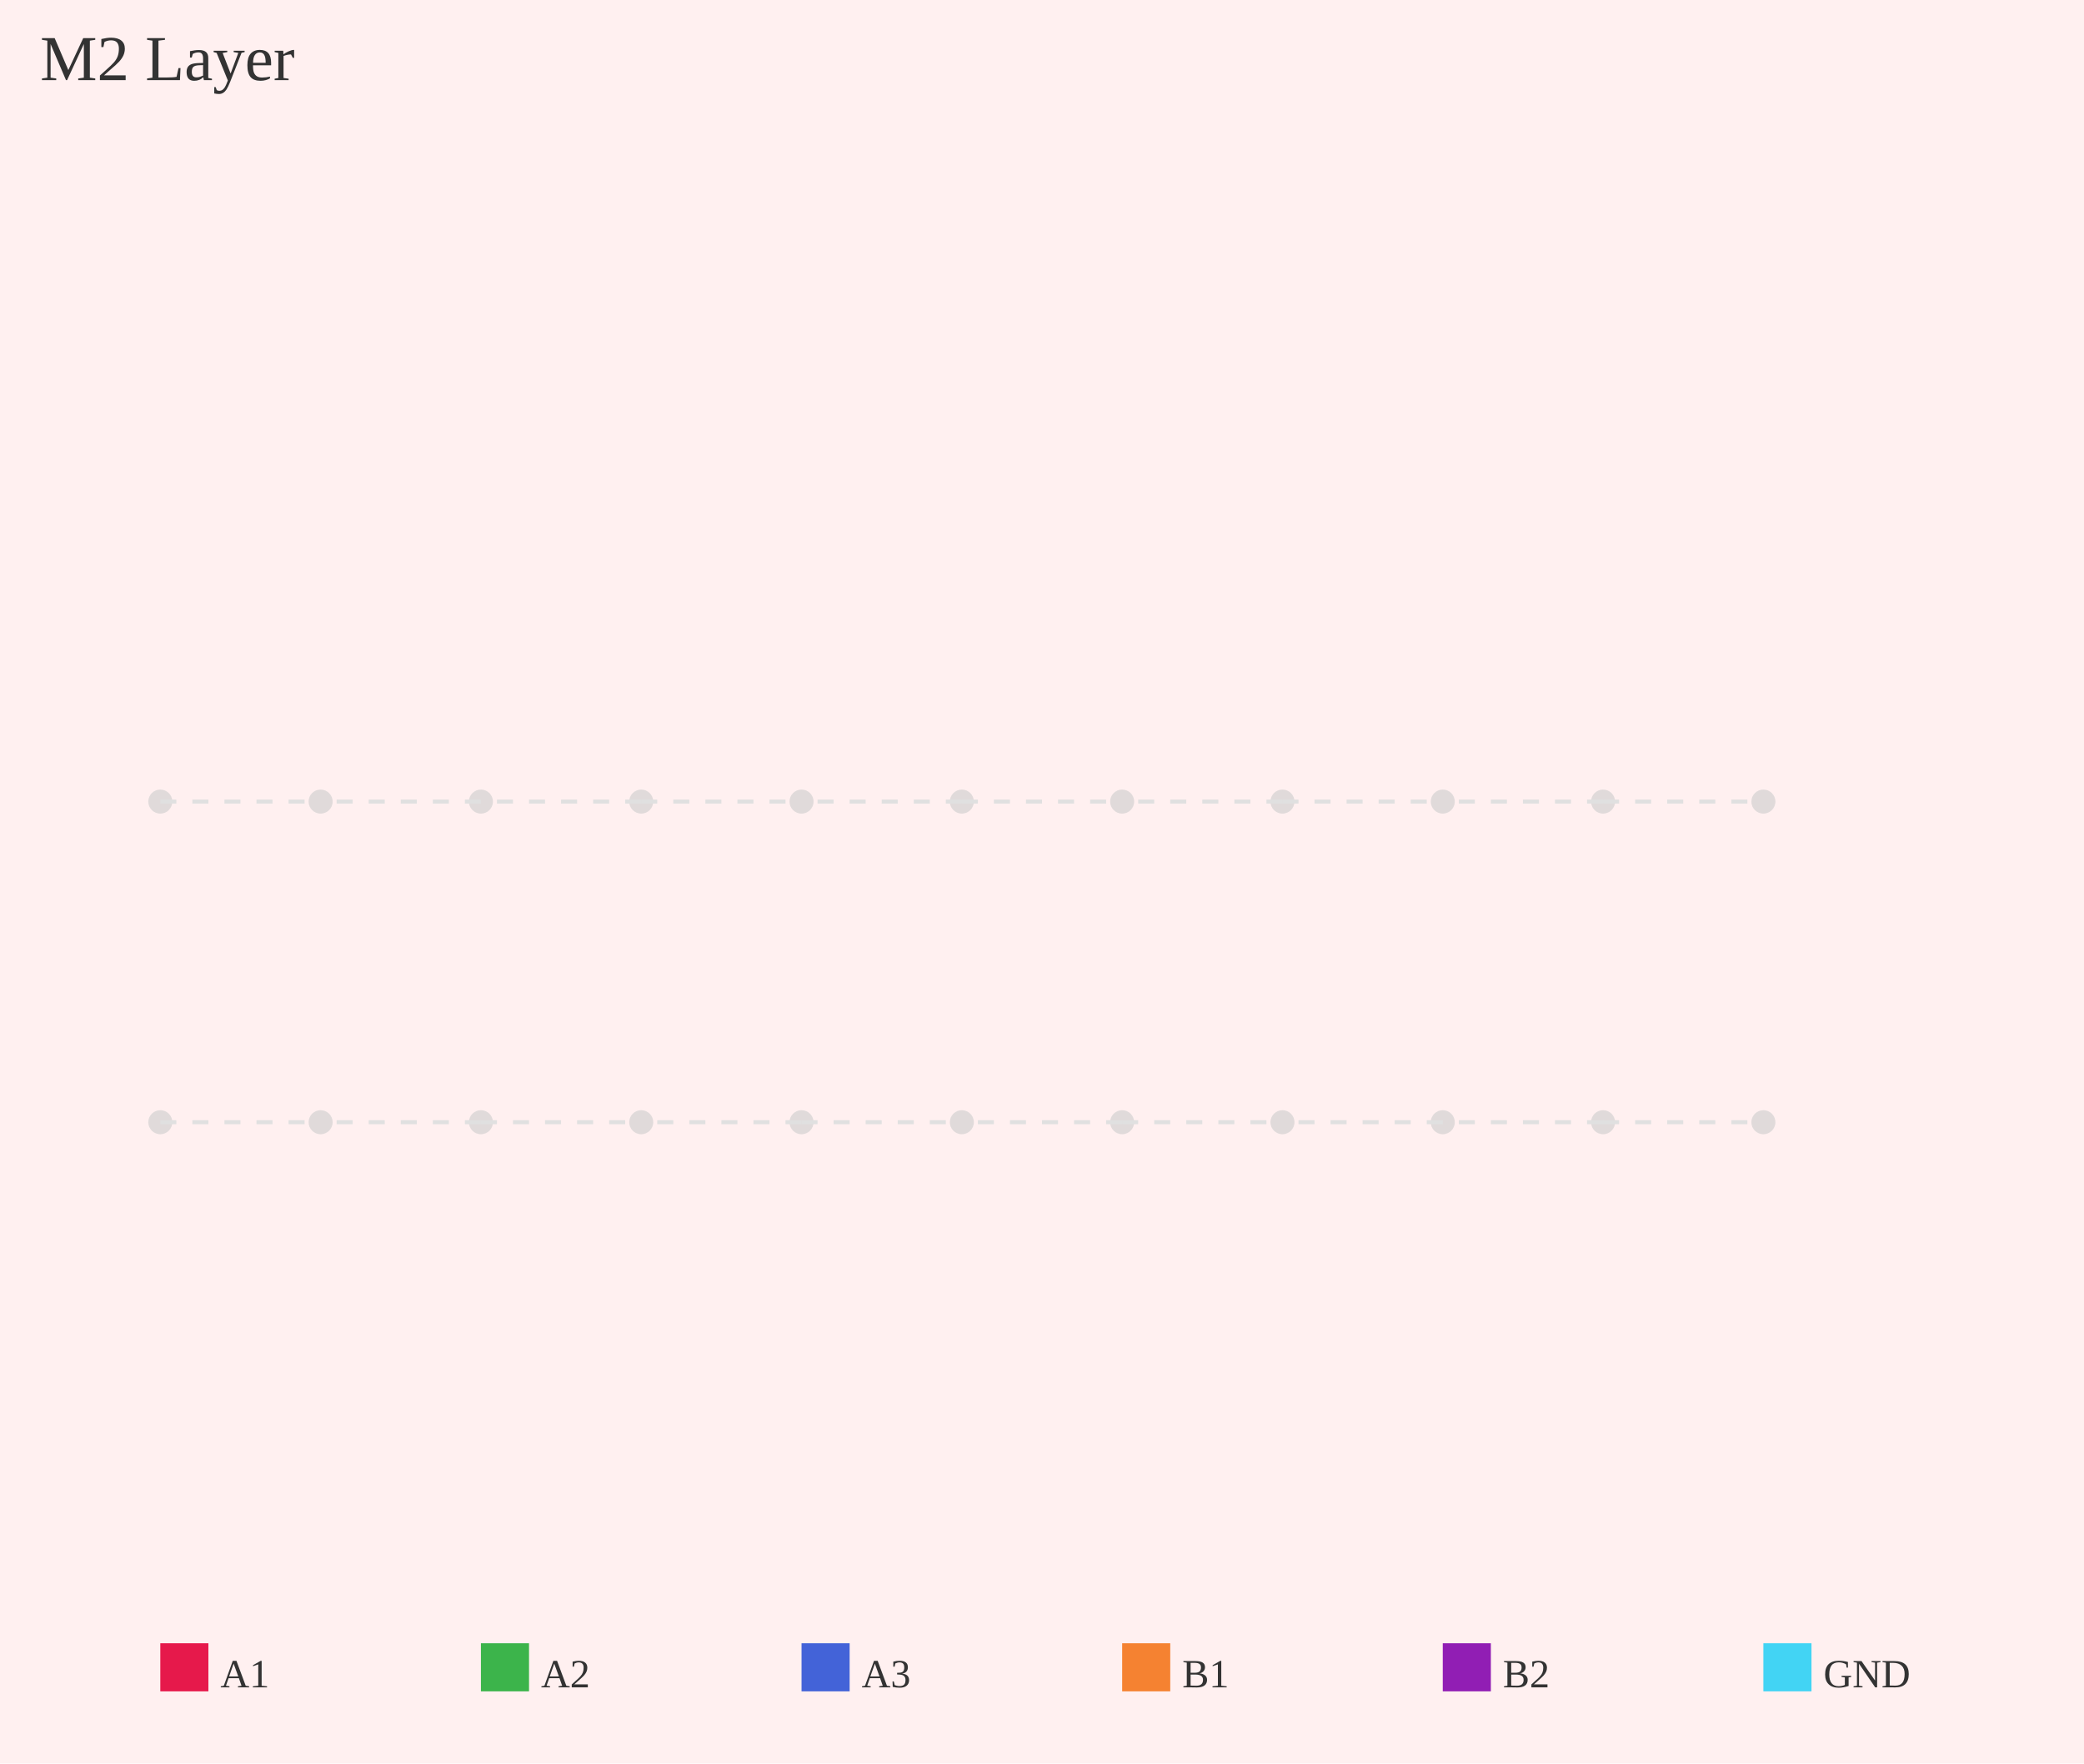
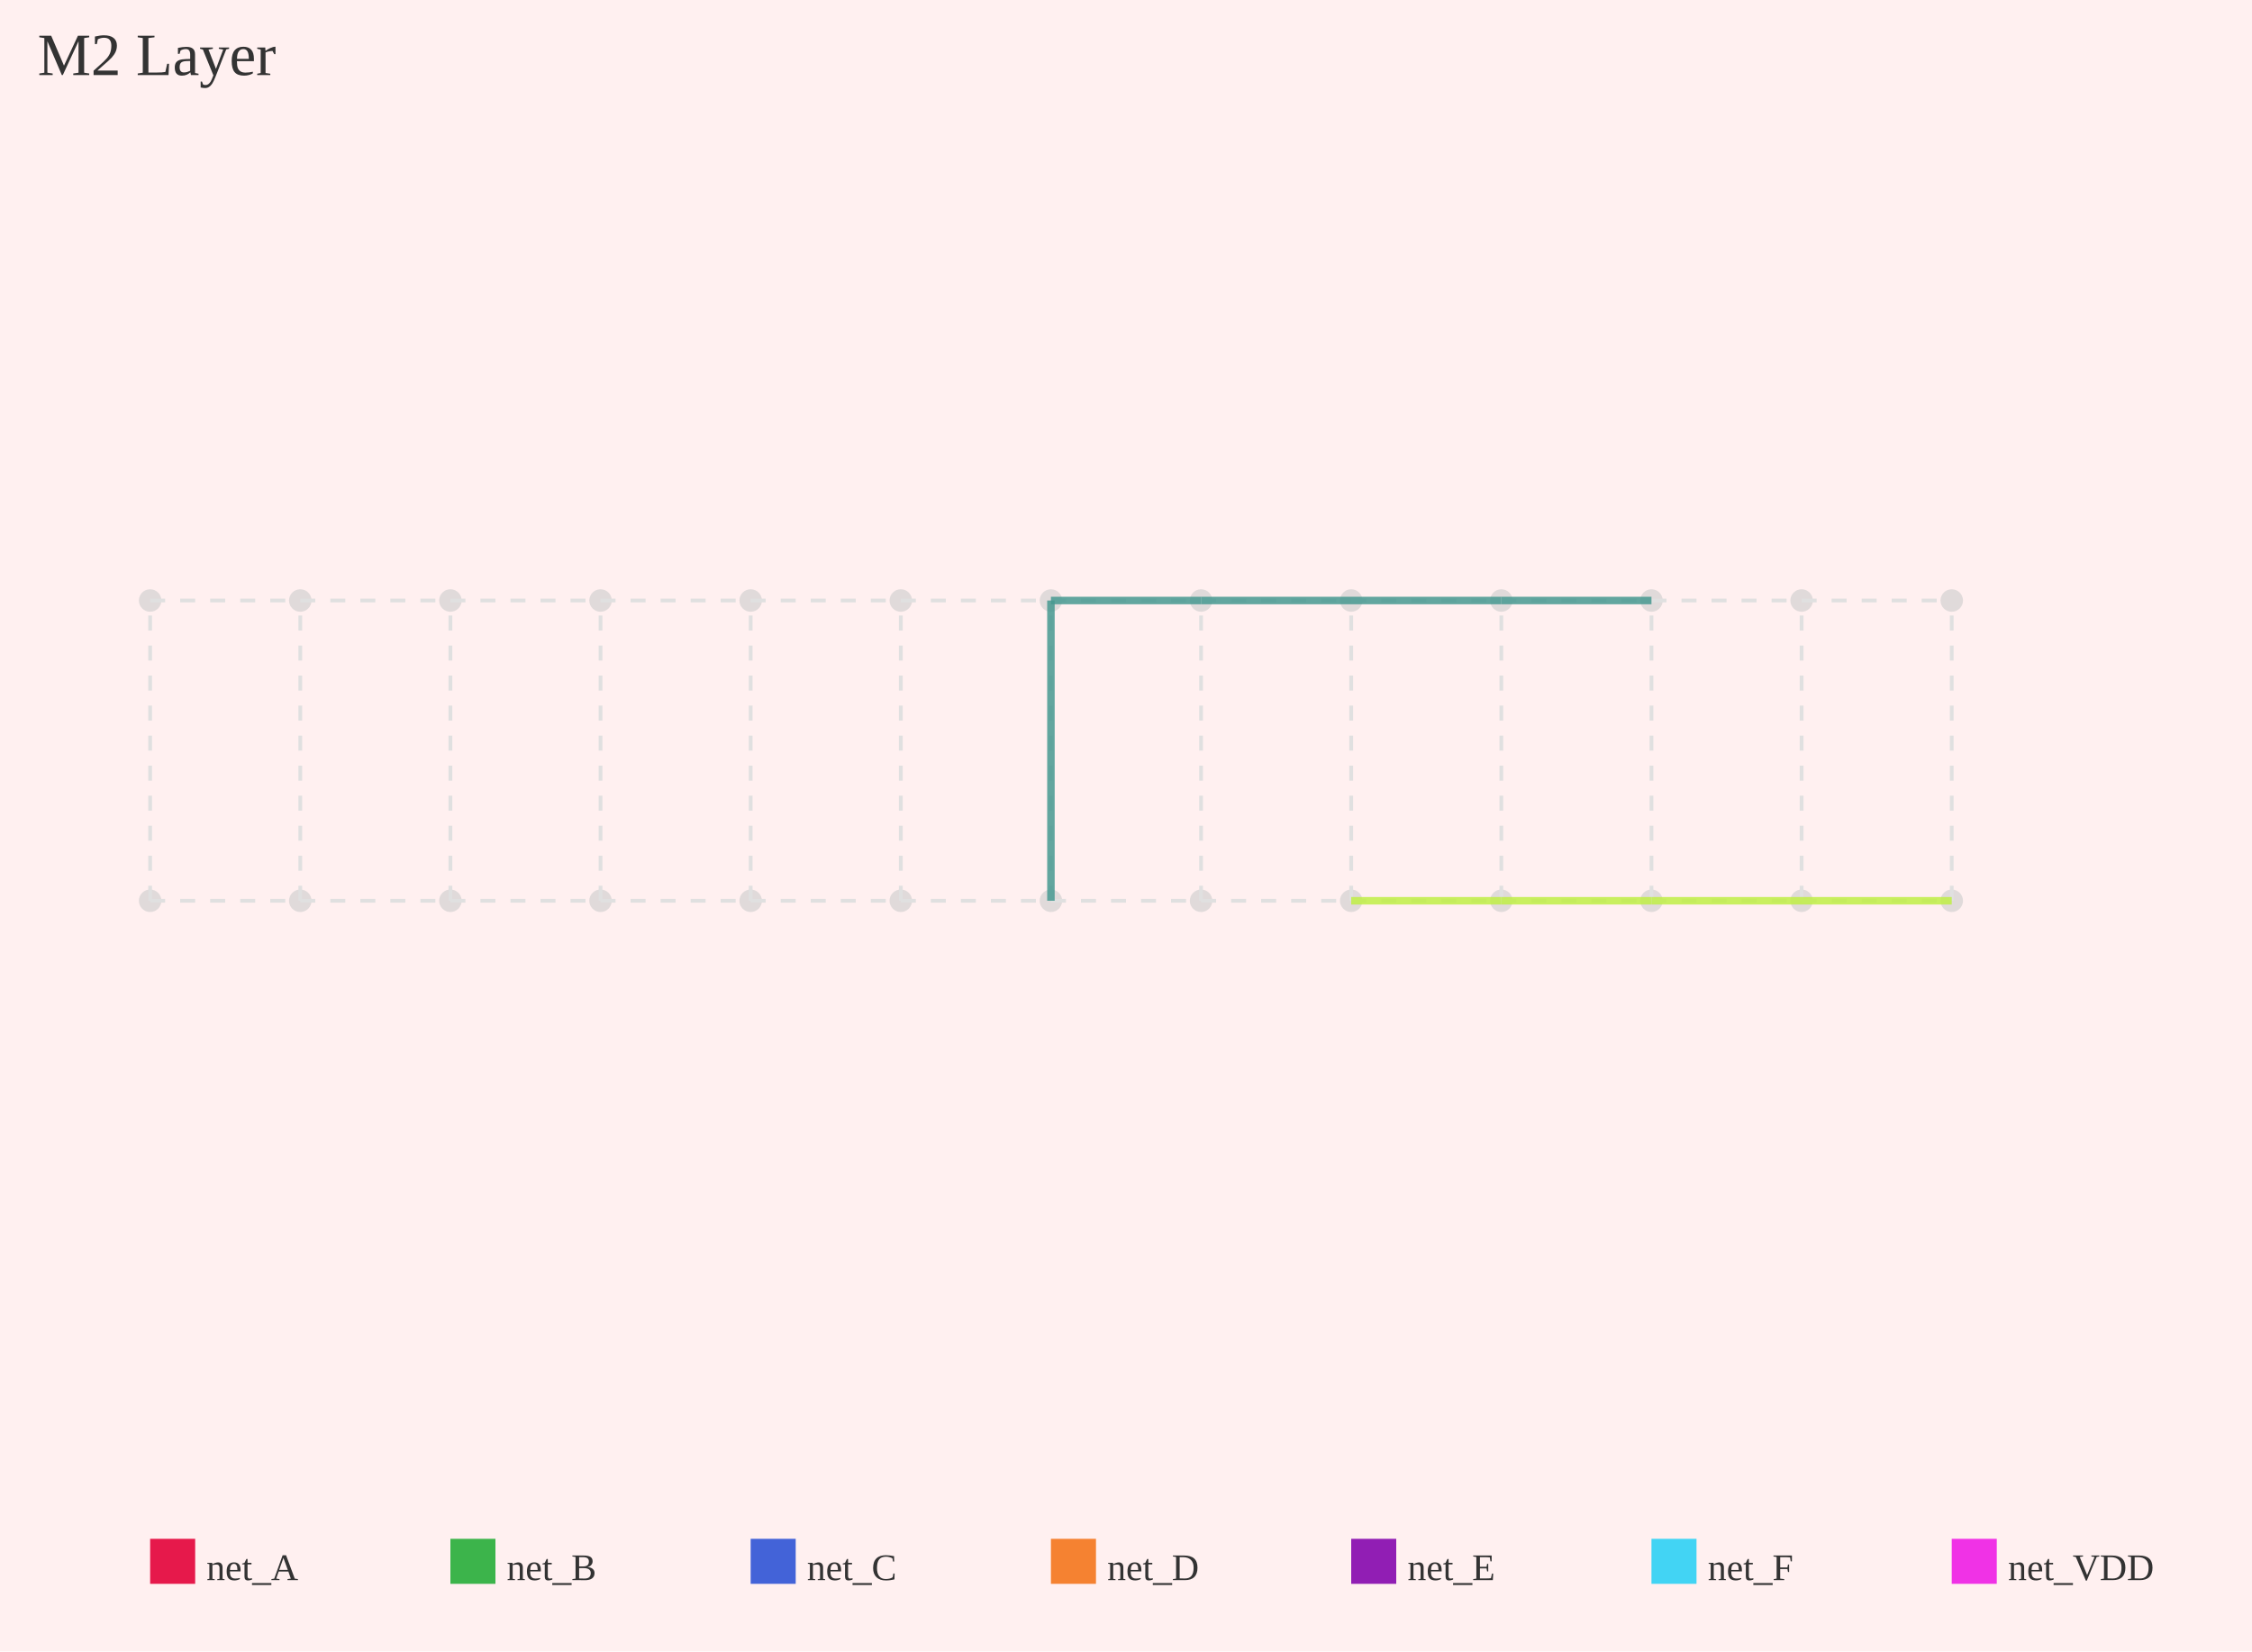
- <svg xmlns="http://www.w3.org/2000/svg" width="520" height="440">
-   <rect width="520" height="440" fill="#fff0f0" />
+ <svg xmlns="http://www.w3.org/2000/svg" width="600" height="440">
+   <rect width="600" height="440" fill="#fff0f0" />
  <text x="10" y="20" font-size="16" fill="#333">M2 Layer</text>
-   <circle cx="160" cy="200" r="3" fill="#cccccc" opacity="0.6" />
-   <circle cx="240" cy="200" r="3" fill="#cccccc" opacity="0.6" />
-   <circle cx="400" cy="280" r="3" fill="#cccccc" opacity="0.6" />
-   <circle cx="40" cy="280" r="3" fill="#cccccc" opacity="0.6" />
-   <circle cx="120" cy="280" r="3" fill="#cccccc" opacity="0.6" />
-   <circle cx="320" cy="200" r="3" fill="#cccccc" opacity="0.6" />
-   <circle cx="280" cy="280" r="3" fill="#cccccc" opacity="0.6" />
-   <circle cx="200" cy="280" r="3" fill="#cccccc" opacity="0.6" />
-   <circle cx="360" cy="280" r="3" fill="#cccccc" opacity="0.6" />
-   <circle cx="440" cy="280" r="3" fill="#cccccc" opacity="0.6" />
-   <circle cx="400" cy="200" r="3" fill="#cccccc" opacity="0.6" />
-   <circle cx="120" cy="200" r="3" fill="#cccccc" opacity="0.6" />
-   <circle cx="80" cy="280" r="3" fill="#cccccc" opacity="0.6" />
-   <circle cx="40" cy="200" r="3" fill="#cccccc" opacity="0.6" />
-   <circle cx="280" cy="200" r="3" fill="#cccccc" opacity="0.6" />
-   <circle cx="160" cy="280" r="3" fill="#cccccc" opacity="0.6" />
-   <circle cx="240" cy="280" r="3" fill="#cccccc" opacity="0.6" />
-   <circle cx="200" cy="200" r="3" fill="#cccccc" opacity="0.6" />
-   <circle cx="360" cy="200" r="3" fill="#cccccc" opacity="0.6" />
-   <circle cx="440" cy="200" r="3" fill="#cccccc" opacity="0.6" />
-   <circle cx="80" cy="200" r="3" fill="#cccccc" opacity="0.6" />
-   <circle cx="320" cy="280" r="3" fill="#cccccc" opacity="0.6" />
-   <line x1="160" y1="200" x2="200" y2="200" stroke="#e0e0e0" stroke-width="1" stroke-dasharray="4,4" />
-   <line x1="160" y1="200" x2="120" y2="200" stroke="#e0e0e0" stroke-width="1" stroke-dasharray="4,4" />
-   <line x1="240" y1="200" x2="280" y2="200" stroke="#e0e0e0" stroke-width="1" stroke-dasharray="4,4" />
-   <line x1="240" y1="200" x2="200" y2="200" stroke="#e0e0e0" stroke-width="1" stroke-dasharray="4,4" />
-   <line x1="400" y1="280" x2="440" y2="280" stroke="#e0e0e0" stroke-width="1" stroke-dasharray="4,4" />
-   <line x1="400" y1="280" x2="360" y2="280" stroke="#e0e0e0" stroke-width="1" stroke-dasharray="4,4" />
-   <line x1="40" y1="280" x2="80" y2="280" stroke="#e0e0e0" stroke-width="1" stroke-dasharray="4,4" />
-   <line x1="120" y1="280" x2="160" y2="280" stroke="#e0e0e0" stroke-width="1" stroke-dasharray="4,4" />
-   <line x1="120" y1="280" x2="80" y2="280" stroke="#e0e0e0" stroke-width="1" stroke-dasharray="4,4" />
-   <line x1="320" y1="200" x2="360" y2="200" stroke="#e0e0e0" stroke-width="1" stroke-dasharray="4,4" />
-   <line x1="320" y1="200" x2="280" y2="200" stroke="#e0e0e0" stroke-width="1" stroke-dasharray="4,4" />
-   <line x1="280" y1="280" x2="320" y2="280" stroke="#e0e0e0" stroke-width="1" stroke-dasharray="4,4" />
-   <line x1="280" y1="280" x2="240" y2="280" stroke="#e0e0e0" stroke-width="1" stroke-dasharray="4,4" />
-   <line x1="200" y1="280" x2="240" y2="280" stroke="#e0e0e0" stroke-width="1" stroke-dasharray="4,4" />
-   <line x1="200" y1="280" x2="160" y2="280" stroke="#e0e0e0" stroke-width="1" stroke-dasharray="4,4" />
-   <line x1="360" y1="280" x2="320" y2="280" stroke="#e0e0e0" stroke-width="1" stroke-dasharray="4,4" />
-   <line x1="400" y1="200" x2="440" y2="200" stroke="#e0e0e0" stroke-width="1" stroke-dasharray="4,4" />
-   <line x1="400" y1="200" x2="360" y2="200" stroke="#e0e0e0" stroke-width="1" stroke-dasharray="4,4" />
-   <line x1="120" y1="200" x2="80" y2="200" stroke="#e0e0e0" stroke-width="1" stroke-dasharray="4,4" />
-   <line x1="40" y1="200" x2="80" y2="200" stroke="#e0e0e0" stroke-width="1" stroke-dasharray="4,4" />
+   <circle cx="40" cy="240" r="3" fill="#cccccc" opacity="0.6" />
+   <circle cx="40" cy="160" r="3" fill="#cccccc" opacity="0.6" />
+   <circle cx="80" cy="240" r="3" fill="#cccccc" opacity="0.6" />
+   <circle cx="80" cy="160" r="3" fill="#cccccc" opacity="0.6" />
+   <circle cx="120" cy="240" r="3" fill="#cccccc" opacity="0.6" />
+   <circle cx="120" cy="160" r="3" fill="#cccccc" opacity="0.6" />
+   <circle cx="160" cy="240" r="3" fill="#cccccc" opacity="0.6" />
+   <circle cx="160" cy="160" r="3" fill="#cccccc" opacity="0.6" />
+   <circle cx="200" cy="240" r="3" fill="#cccccc" opacity="0.6" />
+   <circle cx="200" cy="160" r="3" fill="#cccccc" opacity="0.6" />
+   <circle cx="240" cy="240" r="3" fill="#cccccc" opacity="0.6" />
+   <circle cx="240" cy="160" r="3" fill="#cccccc" opacity="0.6" />
+   <circle cx="280" cy="240" r="3" fill="#cccccc" opacity="0.6" />
+   <circle cx="280" cy="160" r="3" fill="#cccccc" opacity="0.6" />
+   <circle cx="320" cy="240" r="3" fill="#cccccc" opacity="0.6" />
+   <circle cx="320" cy="160" r="3" fill="#cccccc" opacity="0.6" />
+   <circle cx="360" cy="240" r="3" fill="#cccccc" opacity="0.6" />
+   <circle cx="360" cy="160" r="3" fill="#cccccc" opacity="0.6" />
+   <circle cx="400" cy="240" r="3" fill="#cccccc" opacity="0.6" />
+   <circle cx="400" cy="160" r="3" fill="#cccccc" opacity="0.6" />
+   <circle cx="440" cy="240" r="3" fill="#cccccc" opacity="0.6" />
+   <circle cx="440" cy="160" r="3" fill="#cccccc" opacity="0.6" />
+   <circle cx="480" cy="240" r="3" fill="#cccccc" opacity="0.6" />
+   <circle cx="480" cy="160" r="3" fill="#cccccc" opacity="0.6" />
+   <circle cx="520" cy="240" r="3" fill="#cccccc" opacity="0.6" />
+   <circle cx="520" cy="160" r="3" fill="#cccccc" opacity="0.6" />
+   <line x1="40" y1="240" x2="80" y2="240" stroke="#e0e0e0" stroke-width="1" stroke-dasharray="4,4" />
+   <line x1="40" y1="240" x2="40" y2="160" stroke="#e0e0e0" stroke-width="1" stroke-dasharray="4,4" />
+   <line x1="40" y1="160" x2="80" y2="160" stroke="#e0e0e0" stroke-width="1" stroke-dasharray="4,4" />
+   <line x1="80" y1="240" x2="120" y2="240" stroke="#e0e0e0" stroke-width="1" stroke-dasharray="4,4" />
+   <line x1="80" y1="240" x2="80" y2="160" stroke="#e0e0e0" stroke-width="1" stroke-dasharray="4,4" />
+   <line x1="80" y1="160" x2="120" y2="160" stroke="#e0e0e0" stroke-width="1" stroke-dasharray="4,4" />
+   <line x1="120" y1="240" x2="160" y2="240" stroke="#e0e0e0" stroke-width="1" stroke-dasharray="4,4" />
+   <line x1="120" y1="240" x2="120" y2="160" stroke="#e0e0e0" stroke-width="1" stroke-dasharray="4,4" />
+   <line x1="120" y1="160" x2="160" y2="160" stroke="#e0e0e0" stroke-width="1" stroke-dasharray="4,4" />
+   <line x1="160" y1="240" x2="200" y2="240" stroke="#e0e0e0" stroke-width="1" stroke-dasharray="4,4" />
+   <line x1="160" y1="240" x2="160" y2="160" stroke="#e0e0e0" stroke-width="1" stroke-dasharray="4,4" />
+   <line x1="160" y1="160" x2="200" y2="160" stroke="#e0e0e0" stroke-width="1" stroke-dasharray="4,4" />
+   <line x1="200" y1="240" x2="240" y2="240" stroke="#e0e0e0" stroke-width="1" stroke-dasharray="4,4" />
+   <line x1="200" y1="240" x2="200" y2="160" stroke="#e0e0e0" stroke-width="1" stroke-dasharray="4,4" />
+   <line x1="200" y1="160" x2="240" y2="160" stroke="#e0e0e0" stroke-width="1" stroke-dasharray="4,4" />
+   <line x1="240" y1="240" x2="280" y2="240" stroke="#e0e0e0" stroke-width="1" stroke-dasharray="4,4" />
+   <line x1="240" y1="240" x2="240" y2="160" stroke="#e0e0e0" stroke-width="1" stroke-dasharray="4,4" />
+   <line x1="240" y1="160" x2="280" y2="160" stroke="#e0e0e0" stroke-width="1" stroke-dasharray="4,4" />
+   <line x1="280" y1="240" x2="320" y2="240" stroke="#e0e0e0" stroke-width="1" stroke-dasharray="4,4" />
+   <line x1="280" y1="240" x2="280" y2="160" stroke="#e0e0e0" stroke-width="1" stroke-dasharray="4,4" />
+   <line x1="280" y1="160" x2="320" y2="160" stroke="#e0e0e0" stroke-width="1" stroke-dasharray="4,4" />
+   <line x1="320" y1="240" x2="360" y2="240" stroke="#e0e0e0" stroke-width="1" stroke-dasharray="4,4" />
+   <line x1="320" y1="240" x2="320" y2="160" stroke="#e0e0e0" stroke-width="1" stroke-dasharray="4,4" />
+   <line x1="320" y1="160" x2="360" y2="160" stroke="#e0e0e0" stroke-width="1" stroke-dasharray="4,4" />
+   <line x1="360" y1="240" x2="400" y2="240" stroke="#e0e0e0" stroke-width="1" stroke-dasharray="4,4" />
+   <line x1="360" y1="240" x2="360" y2="160" stroke="#e0e0e0" stroke-width="1" stroke-dasharray="4,4" />
+   <line x1="360" y1="160" x2="400" y2="160" stroke="#e0e0e0" stroke-width="1" stroke-dasharray="4,4" />
+   <line x1="400" y1="240" x2="440" y2="240" stroke="#e0e0e0" stroke-width="1" stroke-dasharray="4,4" />
+   <line x1="400" y1="240" x2="400" y2="160" stroke="#e0e0e0" stroke-width="1" stroke-dasharray="4,4" />
+   <line x1="400" y1="160" x2="440" y2="160" stroke="#e0e0e0" stroke-width="1" stroke-dasharray="4,4" />
+   <line x1="440" y1="240" x2="480" y2="240" stroke="#e0e0e0" stroke-width="1" stroke-dasharray="4,4" />
+   <line x1="440" y1="240" x2="440" y2="160" stroke="#e0e0e0" stroke-width="1" stroke-dasharray="4,4" />
+   <line x1="440" y1="160" x2="480" y2="160" stroke="#e0e0e0" stroke-width="1" stroke-dasharray="4,4" />
+   <line x1="480" y1="240" x2="520" y2="240" stroke="#e0e0e0" stroke-width="1" stroke-dasharray="4,4" />
+   <line x1="480" y1="240" x2="480" y2="160" stroke="#e0e0e0" stroke-width="1" stroke-dasharray="4,4" />
+   <line x1="480" y1="160" x2="520" y2="160" stroke="#e0e0e0" stroke-width="1" stroke-dasharray="4,4" />
+   <line x1="520" y1="240" x2="520" y2="160" stroke="#e0e0e0" stroke-width="1" stroke-dasharray="4,4" />
+   <line x1="280" y1="240" x2="280" y2="240" stroke="#469990" stroke-width="1" stroke-dasharray="3,3" opacity="0.85" />
+   <line x1="280" y1="160" x2="280" y2="240" stroke="#469990" stroke-width="2" opacity="0.85" />
+   <line x1="320" y1="160" x2="280" y2="160" stroke="#469990" stroke-width="2" opacity="0.85" />
+   <line x1="360" y1="160" x2="320" y2="160" stroke="#469990" stroke-width="2" opacity="0.85" />
+   <line x1="400" y1="160" x2="360" y2="160" stroke="#469990" stroke-width="2" opacity="0.85" />
+   <line x1="440" y1="160" x2="400" y2="160" stroke="#469990" stroke-width="2" opacity="0.85" />
+   <line x1="440" y1="160" x2="440" y2="160" stroke="#469990" stroke-width="1" stroke-dasharray="3,3" opacity="0.85" />
+   <line x1="360" y1="240" x2="360" y2="240" stroke="#bfef45" stroke-width="1" stroke-dasharray="3,3" opacity="0.85" />
+   <line x1="400" y1="240" x2="360" y2="240" stroke="#bfef45" stroke-width="2" opacity="0.85" />
+   <line x1="440" y1="240" x2="400" y2="240" stroke="#bfef45" stroke-width="2" opacity="0.85" />
+   <line x1="480" y1="240" x2="440" y2="240" stroke="#bfef45" stroke-width="2" opacity="0.85" />
+   <line x1="520" y1="240" x2="480" y2="240" stroke="#bfef45" stroke-width="2" opacity="0.85" />
+   <line x1="520" y1="240" x2="520" y2="240" stroke="#bfef45" stroke-width="1" stroke-dasharray="3,3" opacity="0.85" />
  <rect x="40" y="410" width="12" height="12" fill="#e6194b" />
-   <text x="55" y="421" font-size="10" fill="#333">A1</text>
+   <text x="55" y="421" font-size="10" fill="#333">net_A</text>
  <rect x="120" y="410" width="12" height="12" fill="#3cb44b" />
-   <text x="135" y="421" font-size="10" fill="#333">A2</text>
+   <text x="135" y="421" font-size="10" fill="#333">net_B</text>
  <rect x="200" y="410" width="12" height="12" fill="#4363d8" />
-   <text x="215" y="421" font-size="10" fill="#333">A3</text>
+   <text x="215" y="421" font-size="10" fill="#333">net_C</text>
  <rect x="280" y="410" width="12" height="12" fill="#f58231" />
-   <text x="295" y="421" font-size="10" fill="#333">B1</text>
+   <text x="295" y="421" font-size="10" fill="#333">net_D</text>
  <rect x="360" y="410" width="12" height="12" fill="#911eb4" />
-   <text x="375" y="421" font-size="10" fill="#333">B2</text>
+   <text x="375" y="421" font-size="10" fill="#333">net_E</text>
  <rect x="440" y="410" width="12" height="12" fill="#42d4f4" />
-   <text x="455" y="421" font-size="10" fill="#333">GND</text>
+   <text x="455" y="421" font-size="10" fill="#333">net_F</text>
+   <rect x="520" y="410" width="12" height="12" fill="#f032e6" />
+   <text x="535" y="421" font-size="10" fill="#333">net_VDD</text>
</svg>
